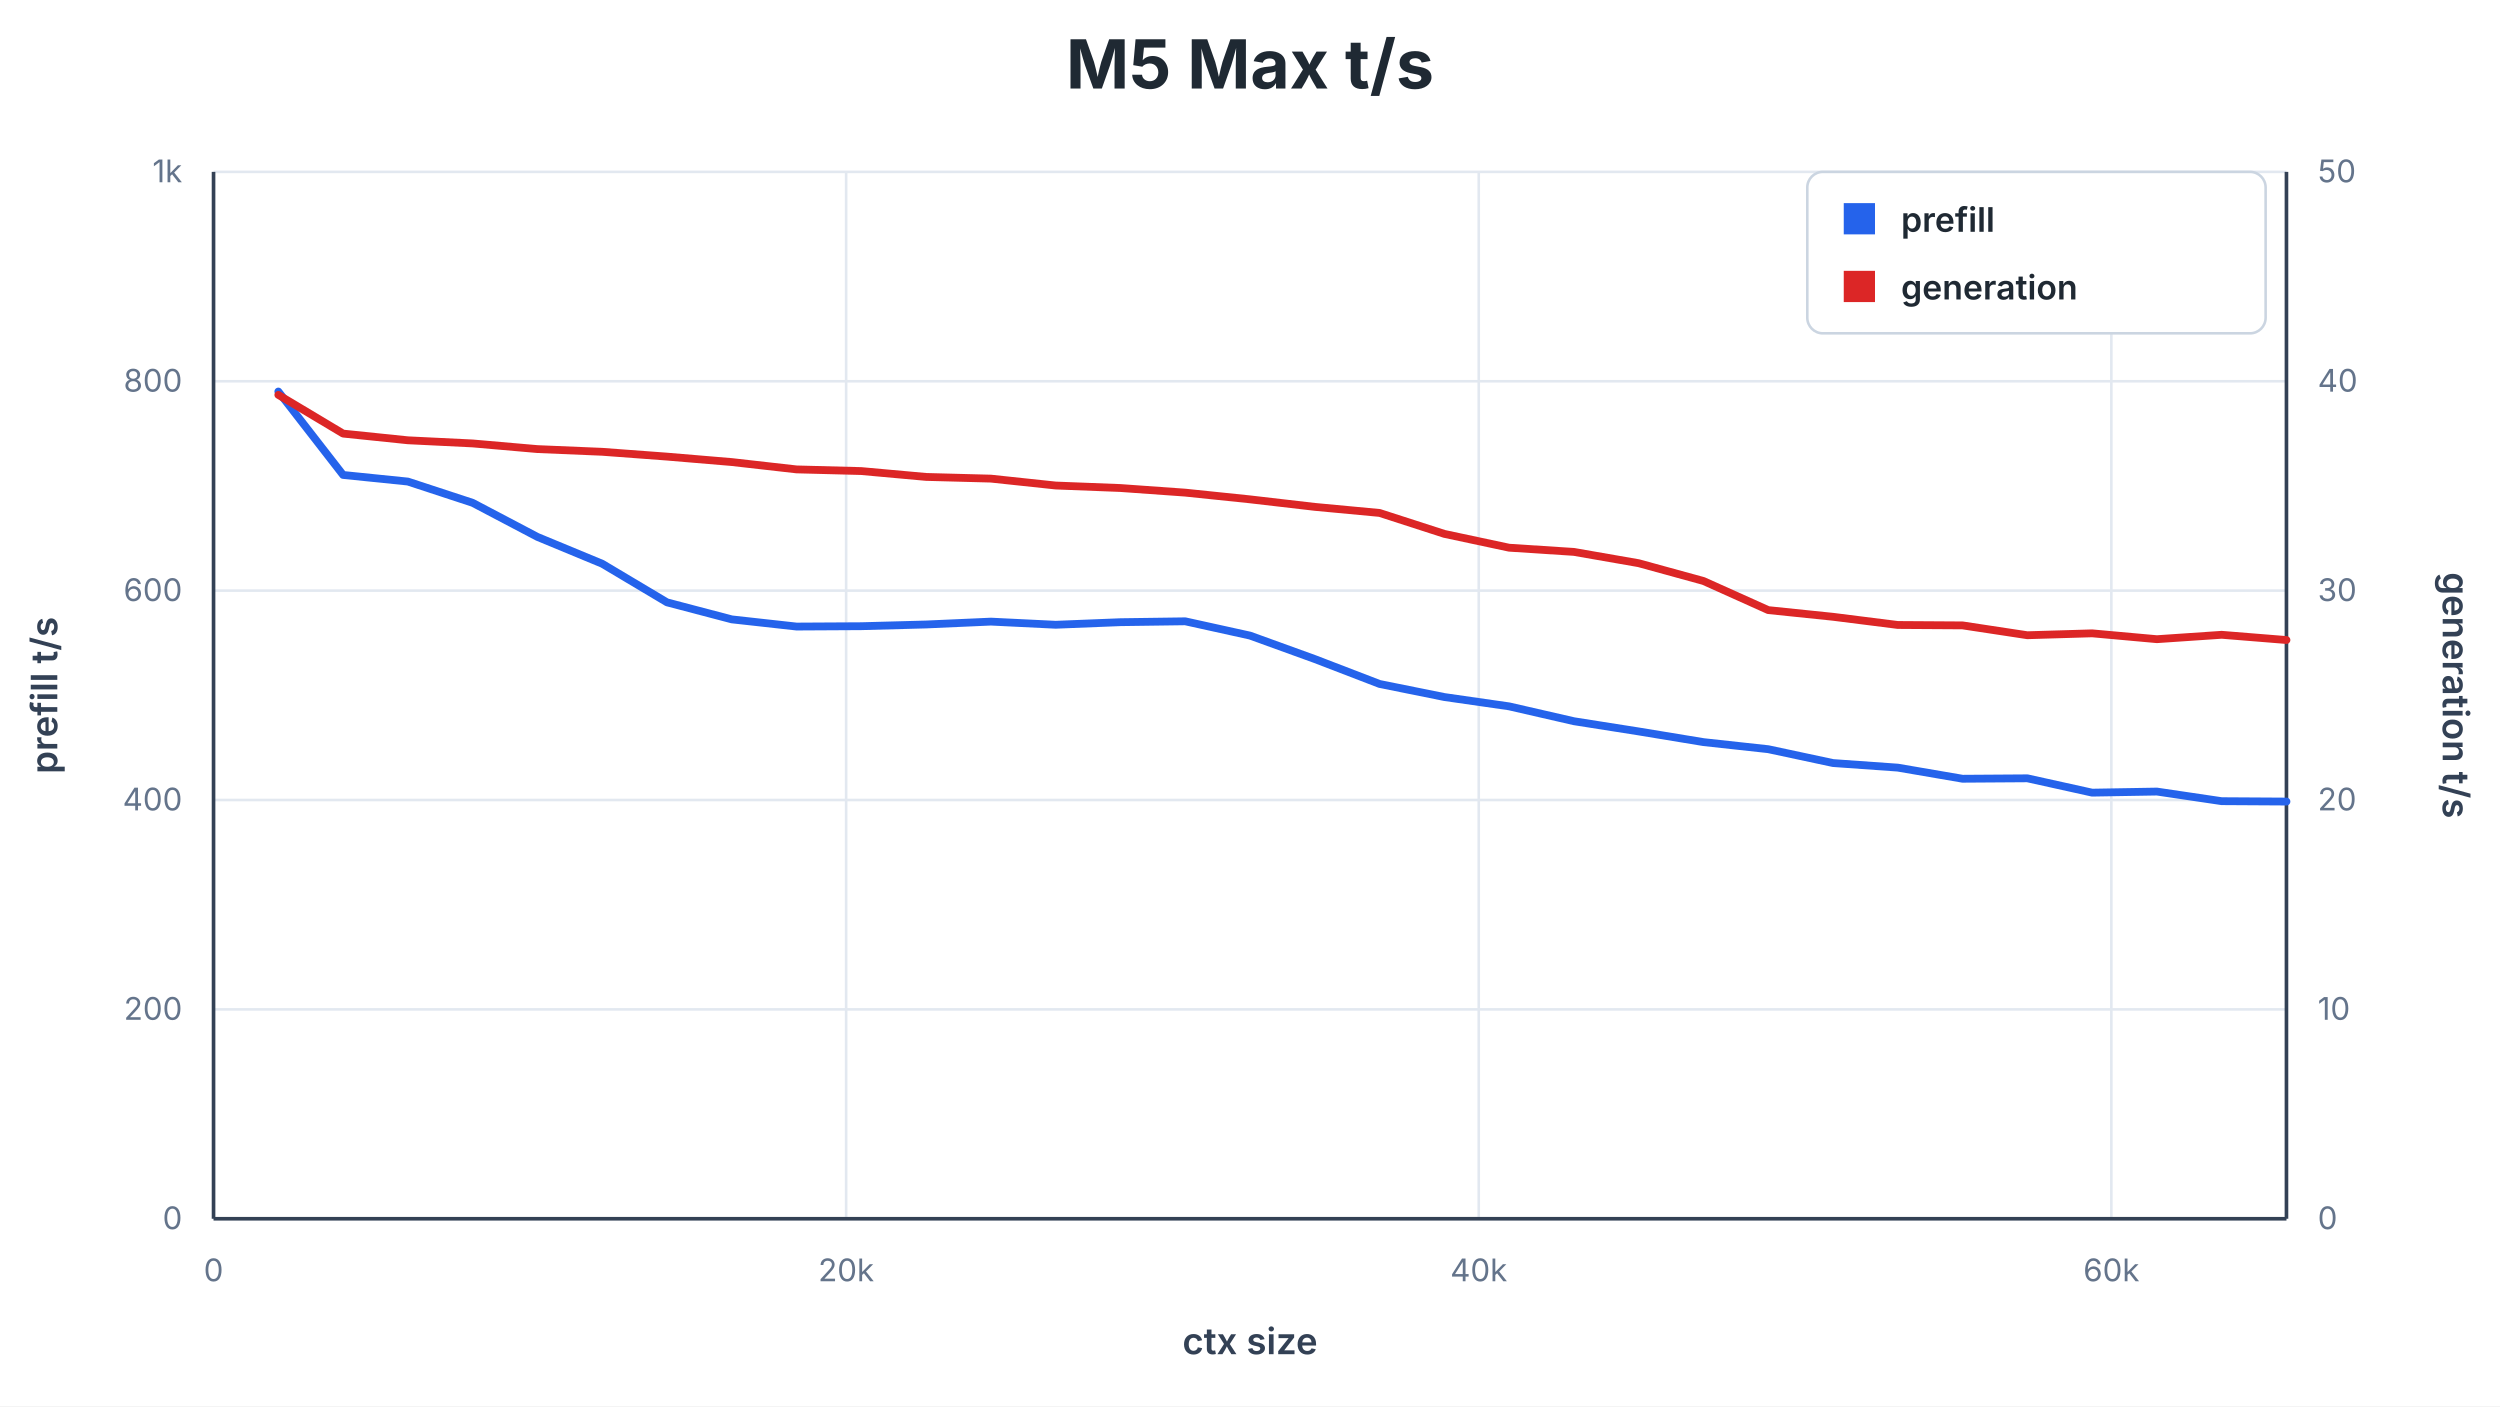
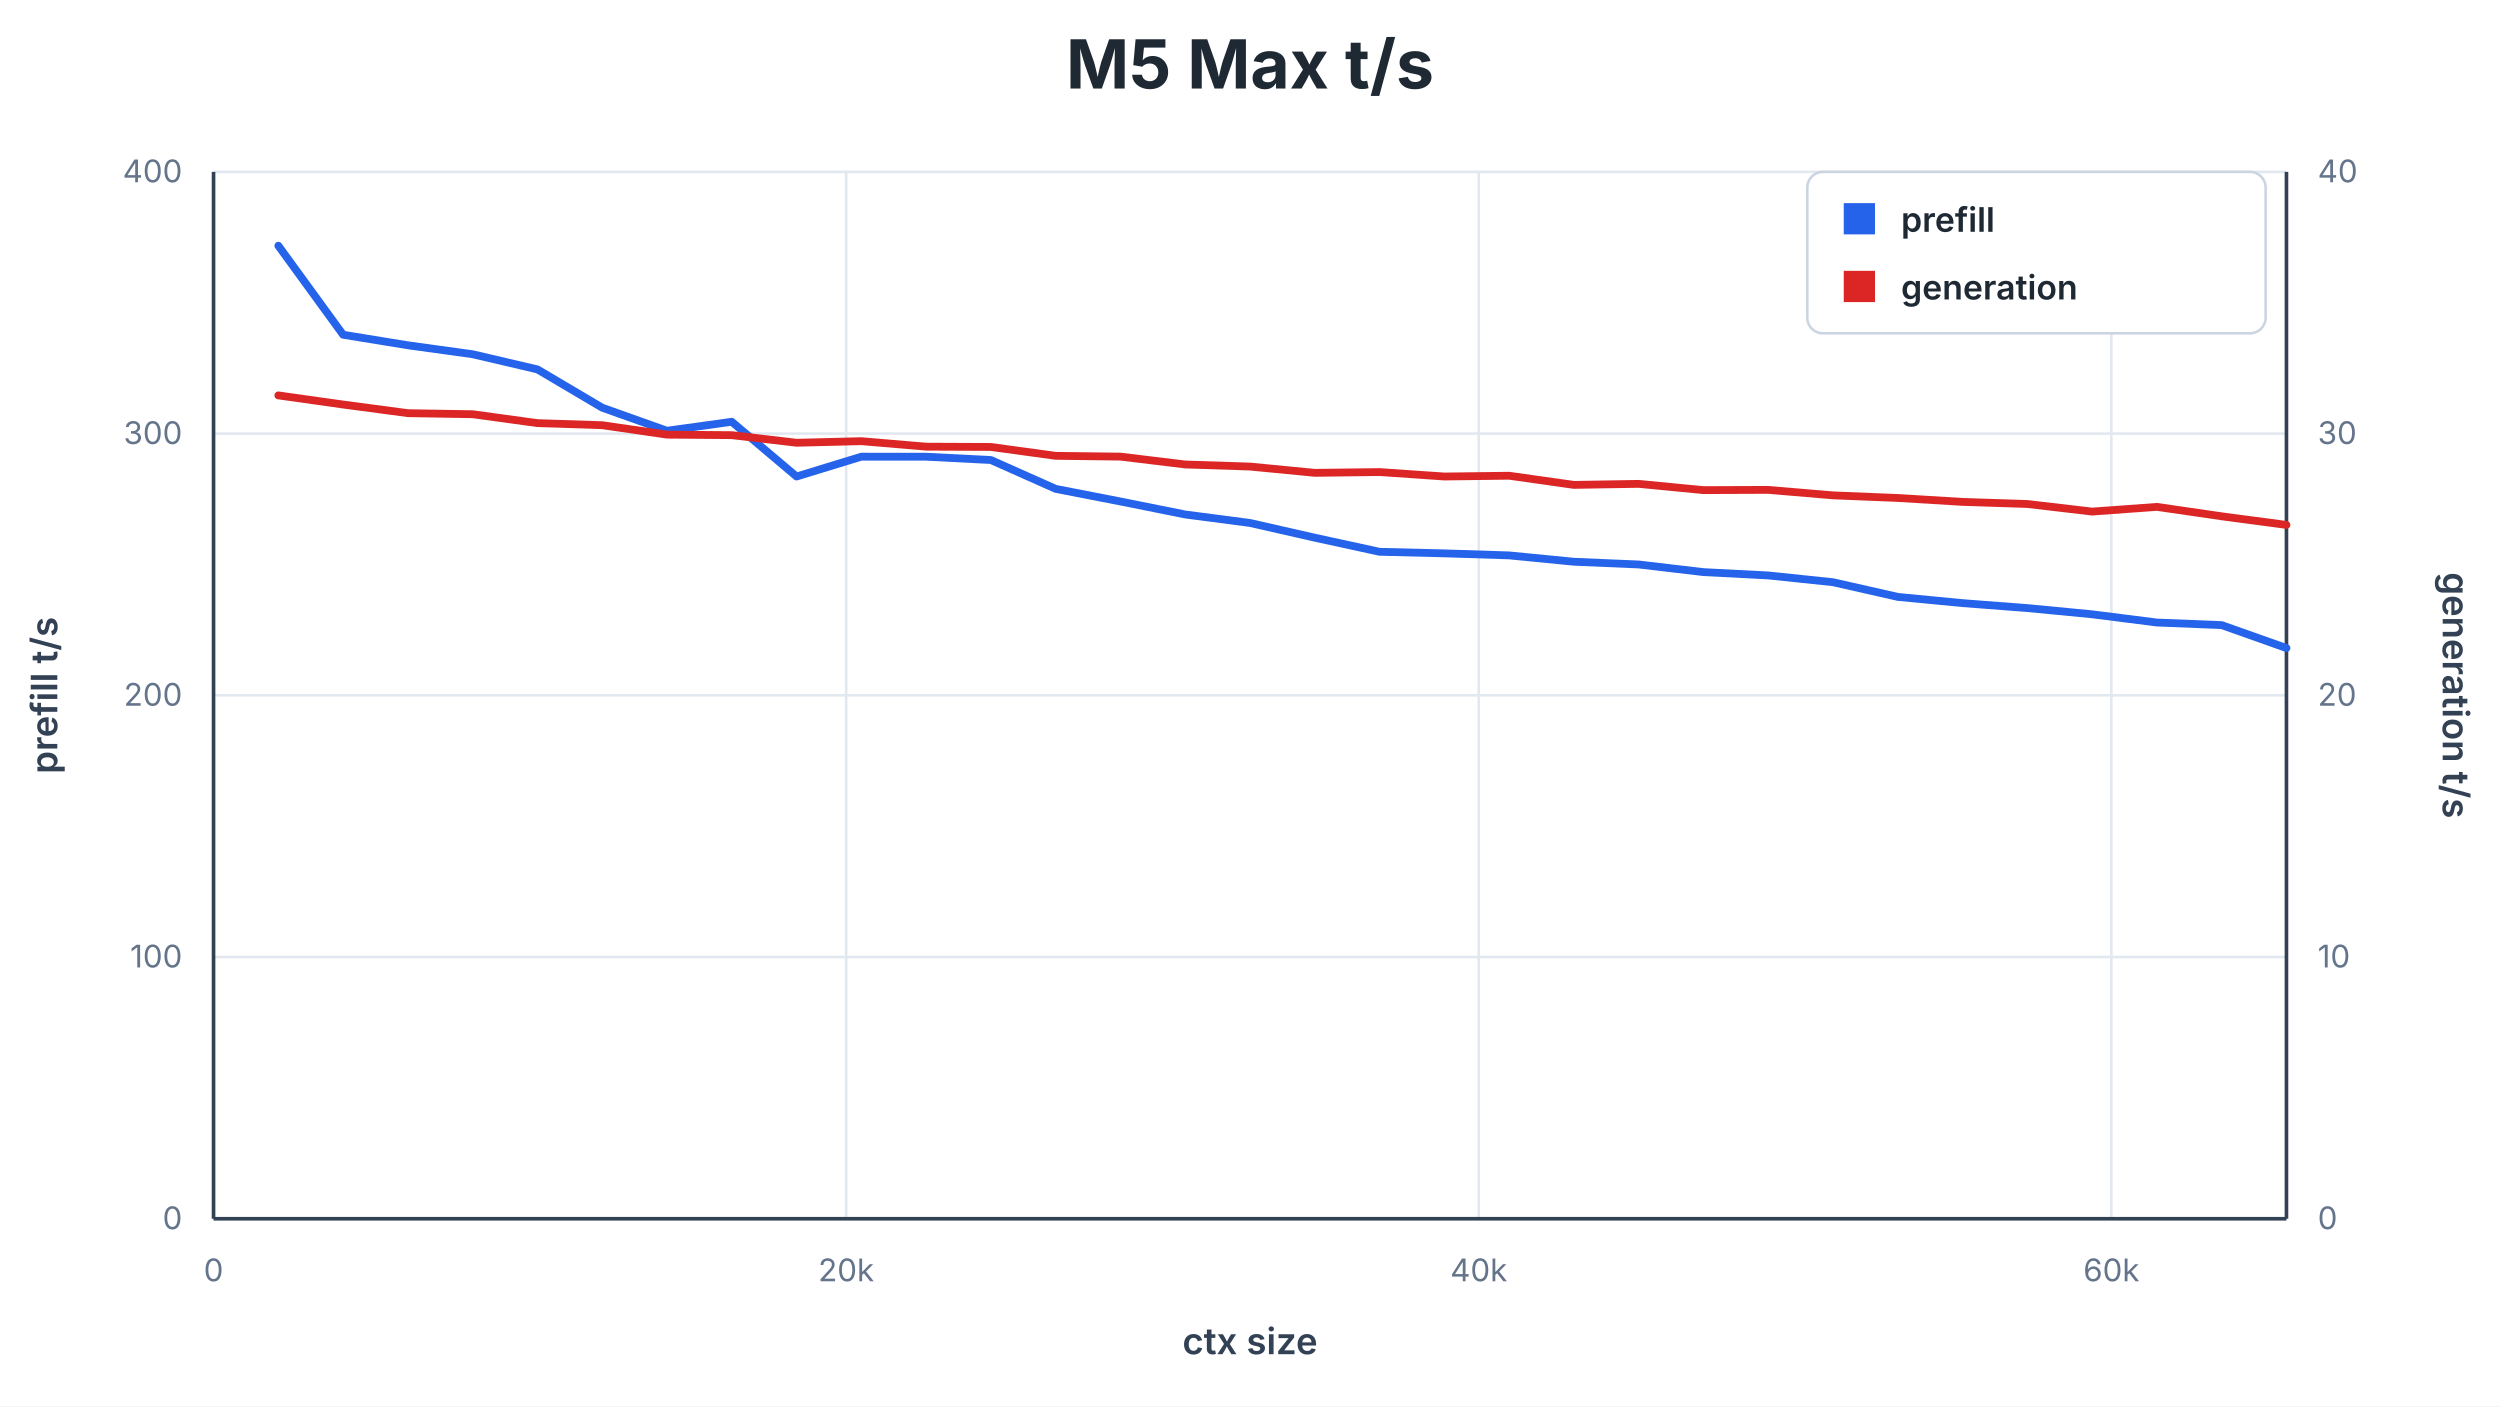
<svg xmlns="http://www.w3.org/2000/svg" width="960" height="540" viewBox="0 0 960 540">
  <style>
text { font-family: -apple-system, BlinkMacSystemFont, 'Segoe UI', sans-serif; }
.title { font-size: 26px; font-weight: 700; fill: #1f2933; }
.axis-label { font-size: 14px; font-weight: 600; fill: #334155; }
.tick { font-size: 12px; fill: #64748b; }
.legend { font-size: 13px; font-weight: 600; fill: #1f2933; }
</style>
  <rect width="960" height="540" fill="#ffffff" />
  <text class="title" x="480.0" y="34" text-anchor="middle">M5 Max t/s</text>
  <line x1="82" y1="468.00" x2="878" y2="468.00" stroke="#e2e8f0" stroke-width="1" />
  <text class="tick" x="70" y="472.00" text-anchor="end">0</text>
-   <line x1="82" y1="387.60" x2="878" y2="387.60" stroke="#e2e8f0" stroke-width="1" />
-   <text class="tick" x="70" y="391.60" text-anchor="end">200</text>
-   <line x1="82" y1="307.20" x2="878" y2="307.20" stroke="#e2e8f0" stroke-width="1" />
-   <text class="tick" x="70" y="311.20" text-anchor="end">400</text>
-   <line x1="82" y1="226.80" x2="878" y2="226.80" stroke="#e2e8f0" stroke-width="1" />
-   <text class="tick" x="70" y="230.80" text-anchor="end">600</text>
-   <line x1="82" y1="146.40" x2="878" y2="146.40" stroke="#e2e8f0" stroke-width="1" />
-   <text class="tick" x="70" y="150.40" text-anchor="end">800</text>
+   <line x1="82" y1="367.50" x2="878" y2="367.50" stroke="#e2e8f0" stroke-width="1" />
+   <text class="tick" x="70" y="371.50" text-anchor="end">100</text>
+   <line x1="82" y1="267.00" x2="878" y2="267.00" stroke="#e2e8f0" stroke-width="1" />
+   <text class="tick" x="70" y="271.00" text-anchor="end">200</text>
+   <line x1="82" y1="166.50" x2="878" y2="166.50" stroke="#e2e8f0" stroke-width="1" />
+   <text class="tick" x="70" y="170.50" text-anchor="end">300</text>
  <line x1="82" y1="66.00" x2="878" y2="66.00" stroke="#e2e8f0" stroke-width="1" />
-   <text class="tick" x="70" y="70.00" text-anchor="end">1k</text>
+   <text class="tick" x="70" y="70.00" text-anchor="end">400</text>
  <text class="tick" x="890" y="472.00" text-anchor="start">0</text>
-   <text class="tick" x="890" y="391.60" text-anchor="start">10</text>
-   <text class="tick" x="890" y="311.20" text-anchor="start">20</text>
-   <text class="tick" x="890" y="230.80" text-anchor="start">30</text>
-   <text class="tick" x="890" y="150.40" text-anchor="start">40</text>
-   <text class="tick" x="890" y="70.00" text-anchor="start">50</text>
+   <text class="tick" x="890" y="371.50" text-anchor="start">10</text>
+   <text class="tick" x="890" y="271.00" text-anchor="start">20</text>
+   <text class="tick" x="890" y="170.50" text-anchor="start">30</text>
+   <text class="tick" x="890" y="70.00" text-anchor="start">40</text>
  <line x1="82.00" y1="66" x2="82.00" y2="468" stroke="#e2e8f0" stroke-width="1" />
  <text class="tick" x="82.00" y="492" text-anchor="middle">0</text>
  <line x1="324.92" y1="66" x2="324.92" y2="468" stroke="#e2e8f0" stroke-width="1" />
  <text class="tick" x="324.92" y="492" text-anchor="middle">20k</text>
  <line x1="567.84" y1="66" x2="567.84" y2="468" stroke="#e2e8f0" stroke-width="1" />
  <text class="tick" x="567.84" y="492" text-anchor="middle">40k</text>
  <line x1="810.76" y1="66" x2="810.76" y2="468" stroke="#e2e8f0" stroke-width="1" />
  <text class="tick" x="810.76" y="492" text-anchor="middle">60k</text>
  <line x1="82" y1="66" x2="82" y2="468" stroke="#334155" stroke-width="1.4" />
  <line x1="878" y1="66" x2="878" y2="468" stroke="#334155" stroke-width="1.4" />
  <line x1="82" y1="468" x2="878" y2="468" stroke="#334155" stroke-width="1.4" />
  <text class="axis-label" x="480.0" y="520" text-anchor="middle">ctx size</text>
  <text class="axis-label" x="22" y="267.0" text-anchor="middle" transform="rotate(-90 22 267.0)">prefill t/s</text>
  <text class="axis-label" x="938" y="267.0" text-anchor="middle" transform="rotate(90 938 267.0)">generation t/s</text>
-   <polyline fill="none" stroke="#2563eb" stroke-width="3" stroke-linecap="round" stroke-linejoin="round" points="106.88,150.35 131.75,182.38 156.62,184.92 181.50,193.09 206.38,206.18 231.25,216.48 256.12,231.30 281.00,237.84 305.88,240.60 330.75,240.46 355.62,239.80 380.50,238.70 405.38,239.91 430.25,238.92 455.12,238.58 480.00,244.07 504.88,253.08 529.75,262.64 554.62,267.66 579.50,271.24 604.38,276.95 629.25,280.87 654.12,284.97 679.00,287.69 703.88,293.01 728.75,294.77 753.62,299.04 778.50,298.87 803.38,304.38 828.25,303.96 853.12,307.65 878.00,307.80" />
-   <polyline fill="none" stroke="#dc2626" stroke-width="3" stroke-linecap="round" stroke-linejoin="round" points="106.88,151.63 131.75,166.50 156.62,169.07 181.50,170.28 206.38,172.45 231.25,173.49 256.12,175.34 281.00,177.43 305.88,180.25 330.75,180.89 355.62,183.14 380.50,183.79 405.38,186.44 430.25,187.40 455.12,189.17 480.00,191.75 504.88,194.64 529.75,196.97 554.62,205.01 579.50,210.32 604.38,211.93 629.25,216.27 654.12,223.10 679.00,234.28 703.88,236.85 728.75,239.99 753.62,240.15 778.50,243.93 803.38,243.20 828.25,245.45 853.12,243.76 878.00,245.77" />
+   <polyline fill="none" stroke="#2563eb" stroke-width="3" stroke-linecap="round" stroke-linejoin="round" points="106.88,94.36 131.75,128.54 156.62,132.59 181.50,136.03 206.38,141.85 231.25,156.56 256.12,165.41 281.00,161.96 305.88,182.98 330.75,175.36 355.62,175.38 380.50,176.65 405.38,187.73 430.25,192.57 455.12,197.56 480.00,200.82 504.88,206.48 529.75,211.89 554.62,212.49 579.50,213.27 604.38,215.71 629.25,216.76 654.12,219.69 679.00,220.97 703.88,223.57 728.75,229.21 753.62,231.60 778.50,233.50 803.38,235.89 828.25,239.05 853.12,240.04 878.00,248.86" />
+   <polyline fill="none" stroke="#dc2626" stroke-width="3" stroke-linecap="round" stroke-linejoin="round" points="106.88,151.83 131.75,155.34 156.62,158.66 181.50,159.06 206.38,162.48 231.25,163.28 256.12,166.90 281.00,167.10 305.88,170.02 330.75,169.41 355.62,171.52 380.50,171.63 405.38,175.04 430.25,175.34 455.12,178.36 480.00,179.16 504.88,181.57 529.75,181.27 554.62,182.98 579.50,182.68 604.38,186.20 629.25,185.80 654.12,188.21 679.00,188.11 703.88,190.22 728.75,191.22 753.62,192.73 778.50,193.53 803.38,196.45 828.25,194.64 853.12,198.26 878.00,201.57" />
  <rect x="694" y="66" width="176" height="62" rx="6" fill="#ffffff" stroke="#cbd5e1" />
  <rect x="708" y="78" width="12" height="12" fill="#2563eb" />
  <text class="legend" x="730" y="89">prefill</text>
  <rect x="708" y="104" width="12" height="12" fill="#dc2626" />
  <text class="legend" x="730" y="115">generation</text>
</svg>
